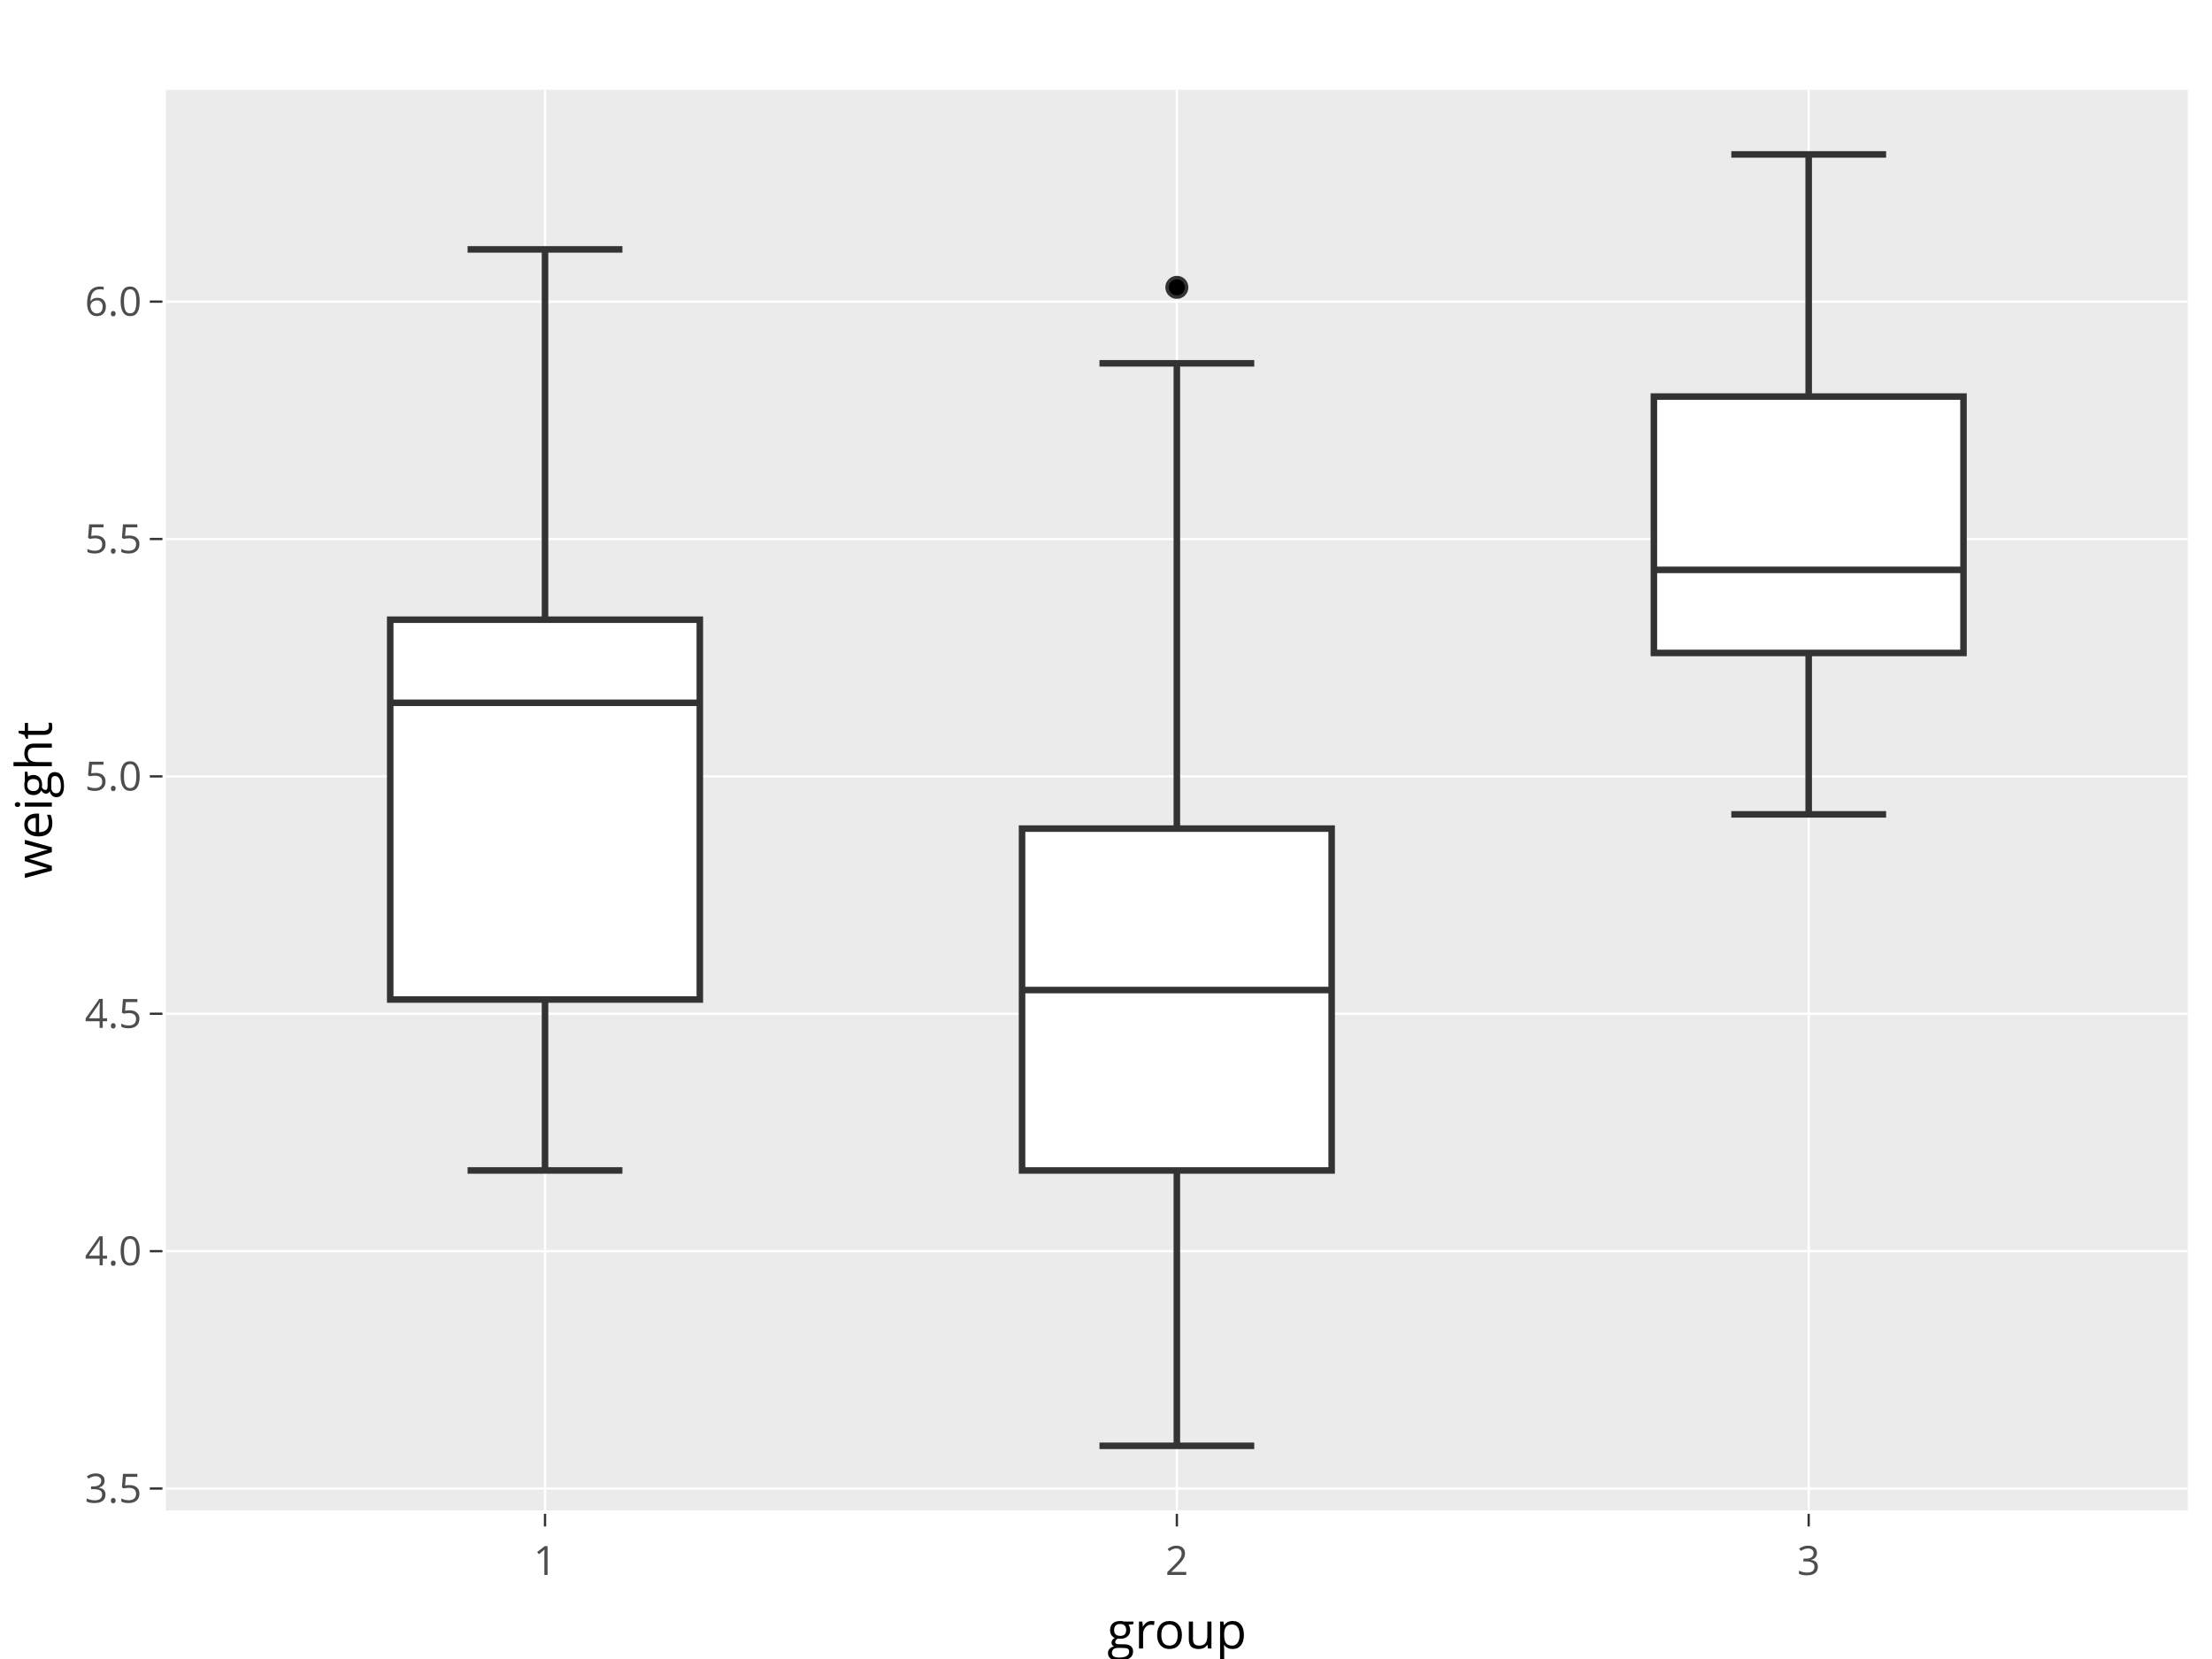
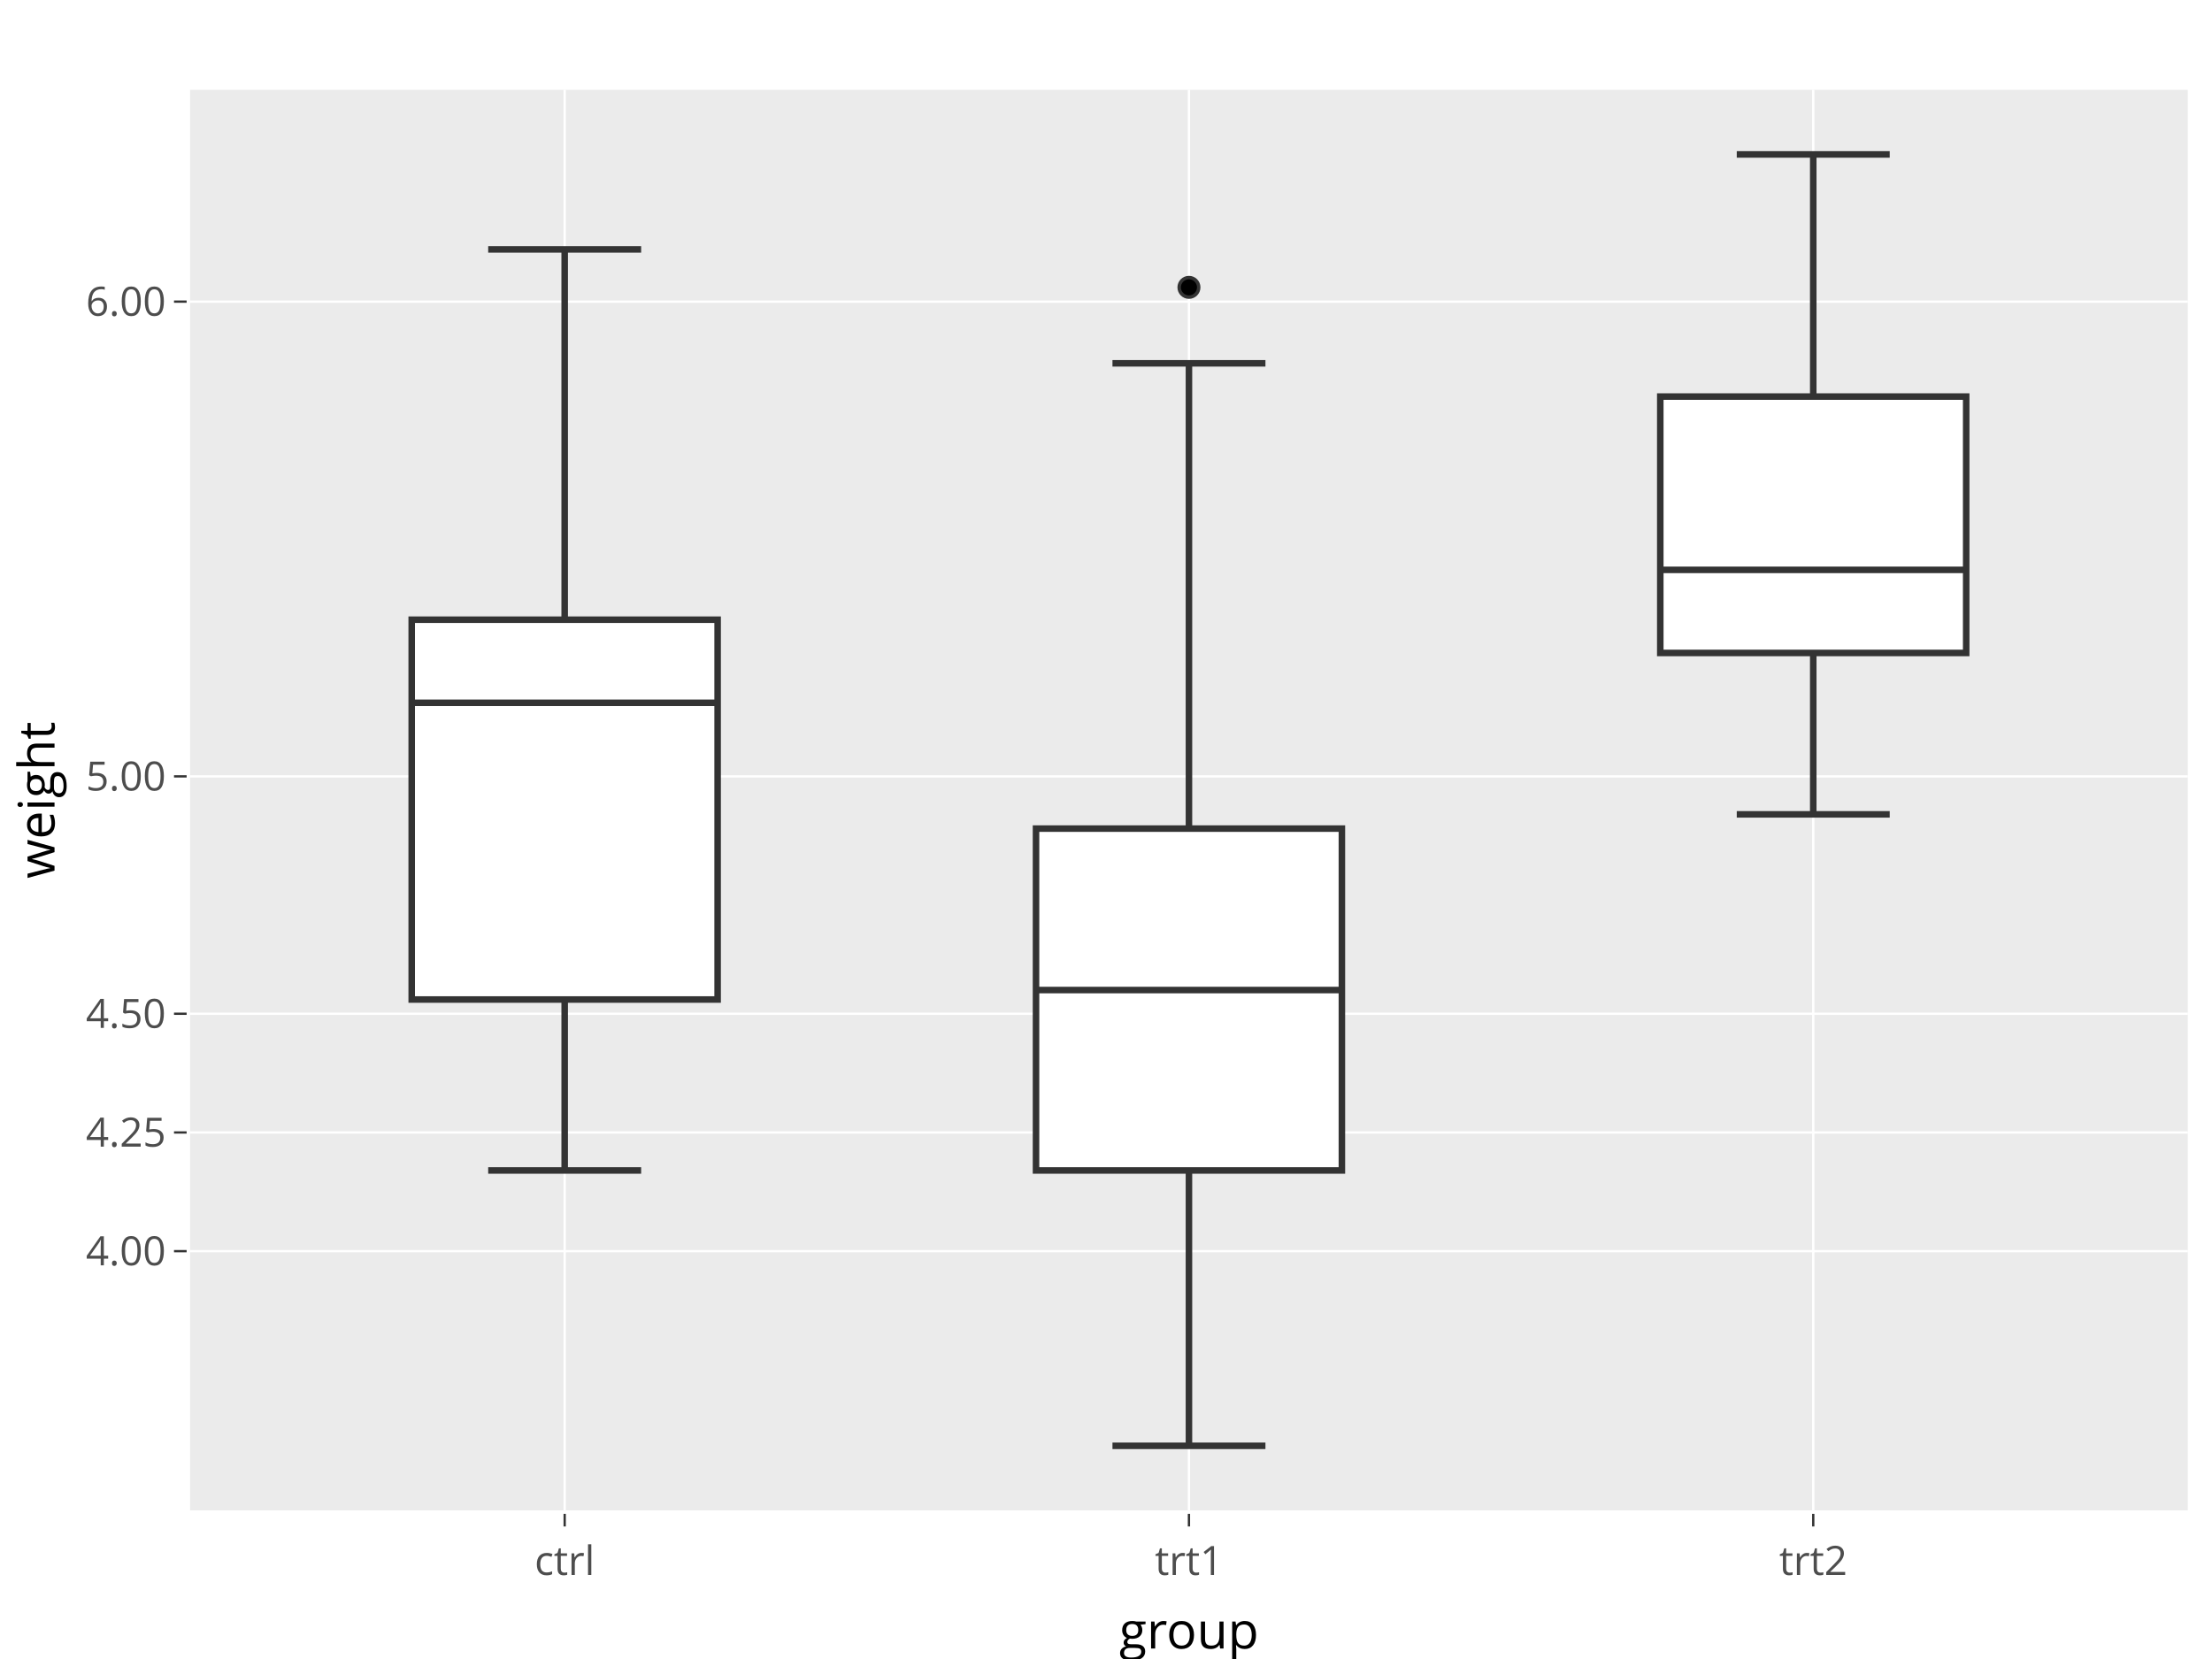
<svg xmlns="http://www.w3.org/2000/svg" class="main-svg" width="640" height="480" style="" viewBox="0 0 640 480">
  <rect x="0" y="0" width="640" height="480" style="fill: rgb(255, 255, 255); fill-opacity: 1;" />
  <defs id="defs-">
    <g class="clips">
      <clipPath id="clipxyplot" class="plotclip">
-         <rect width="585" height="411" />
+         <rect width="578" height="411" />
      </clipPath>
      <clipPath class="axesclip" id="clipx">
-         <rect x="48" y="0" width="585" height="480" />
+         <rect x="55" y="0" width="578" height="480" />
      </clipPath>
      <clipPath class="axesclip" id="clipy">
        <rect x="0" y="26" width="640" height="411" />
      </clipPath>
      <clipPath class="axesclip" id="clipxy">
-         <rect x="48" y="26" width="585" height="411" />
+         <rect x="55" y="26" width="578" height="411" />
      </clipPath>
    </g>
    <g class="gradients" />
    <g class="patterns" />
  </defs>
  <g class="bglayer">
-     <rect class="bg" x="48" y="26" width="585" height="411" style="fill: rgb(235, 235, 235); fill-opacity: 1; stroke-width: 0;" />
+     <rect class="bg" x="55" y="26" width="578" height="411" style="fill: rgb(235, 235, 235); fill-opacity: 1; stroke-width: 0;" />
  </g>
  <g class="layer-below">
    <g class="imagelayer" />
-     <g class="shapelayer" />
+     <g class="shapelayer">
+       <path data-index="0" fill-rule="evenodd" d="M55,437H633V26H55Z" style="opacity: 1; stroke: rgb(0, 0, 0); stroke-opacity: 0; fill: rgb(0, 0, 0); fill-opacity: 0; stroke-width: 0px;" />
+     </g>
  </g>
  <g class="cartesianlayer">
    <g class="subplot xy">
      <g class="layer-subplot">
        <g class="shapelayer" />
        <g class="imagelayer" />
      </g>
      <g class="gridlayer">
        <g class="x">
-           <path class="xgrid crisp" transform="translate(157.69,0)" d="M0,26v411" style="stroke: rgb(255, 255, 255); stroke-opacity: 1; stroke-width: 0.664px;" />
-           <path class="xgrid crisp" transform="translate(340.5,0)" d="M0,26v411" style="stroke: rgb(255, 255, 255); stroke-opacity: 1; stroke-width: 0.664px;" />
-           <path class="xgrid crisp" transform="translate(523.31,0)" d="M0,26v411" style="stroke: rgb(255, 255, 255); stroke-opacity: 1; stroke-width: 0.664px;" />
+           <path class="xgrid crisp" transform="translate(163.38,0)" d="M0,26v411" style="stroke: rgb(255, 255, 255); stroke-opacity: 1; stroke-width: 0.664px;" />
+           <path class="xgrid crisp" transform="translate(344,0)" d="M0,26v411" style="stroke: rgb(255, 255, 255); stroke-opacity: 1; stroke-width: 0.664px;" />
+           <path class="xgrid crisp" transform="translate(524.63,0)" d="M0,26v411" style="stroke: rgb(255, 255, 255); stroke-opacity: 1; stroke-width: 0.664px;" />
        </g>
        <g class="y">
-           <path class="ygrid crisp" transform="translate(0,430.68)" d="M48,0h585" style="stroke: rgb(255, 255, 255); stroke-opacity: 1; stroke-width: 0.664px;" />
-           <path class="ygrid crisp" transform="translate(0,362)" d="M48,0h585" style="stroke: rgb(255, 255, 255); stroke-opacity: 1; stroke-width: 0.664px;" />
-           <path class="ygrid crisp" transform="translate(0,293.31)" d="M48,0h585" style="stroke: rgb(255, 255, 255); stroke-opacity: 1; stroke-width: 0.664px;" />
-           <path class="ygrid crisp" transform="translate(0,224.63)" d="M48,0h585" style="stroke: rgb(255, 255, 255); stroke-opacity: 1; stroke-width: 0.664px;" />
-           <path class="ygrid crisp" transform="translate(0,155.95)" d="M48,0h585" style="stroke: rgb(255, 255, 255); stroke-opacity: 1; stroke-width: 0.664px;" />
-           <path class="ygrid crisp" transform="translate(0,87.27)" d="M48,0h585" style="stroke: rgb(255, 255, 255); stroke-opacity: 1; stroke-width: 0.664px;" />
+           <path class="ygrid crisp" transform="translate(0,362)" d="M55,0h578" style="stroke: rgb(255, 255, 255); stroke-opacity: 1; stroke-width: 0.664px;" />
+           <path class="ygrid crisp" transform="translate(0,327.66)" d="M55,0h578" style="stroke: rgb(255, 255, 255); stroke-opacity: 1; stroke-width: 0.664px;" />
+           <path class="ygrid crisp" transform="translate(0,293.31)" d="M55,0h578" style="stroke: rgb(255, 255, 255); stroke-opacity: 1; stroke-width: 0.664px;" />
+           <path class="ygrid crisp" transform="translate(0,224.63)" d="M55,0h578" style="stroke: rgb(255, 255, 255); stroke-opacity: 1; stroke-width: 0.664px;" />
+           <path class="ygrid crisp" transform="translate(0,87.27)" d="M55,0h578" style="stroke: rgb(255, 255, 255); stroke-opacity: 1; stroke-width: 0.664px;" />
        </g>
      </g>
      <g class="zerolinelayer" />
      <path class="xlines-below" />
      <path class="ylines-below" />
      <g class="overlines-below" />
      <g class="xaxislayer-below" />
      <g class="yaxislayer-below" />
      <g class="overaxes-below" />
-       <g class="plot" transform="translate(48,26)" clip-path="url(#clipxyplot)">
+       <g class="plot" transform="translate(55,26)" clip-path="url(#clipxyplot)">
        <g class="boxlayer mlayer">
          <g class="trace boxes" style="opacity: 1;">
-             <path class="box" d="M64.9,177.34H154.48M64.9,263.19H154.48V153.3H64.9ZM109.69,263.19V312.65M109.69,153.3V46.16M87.29,312.65H132.08M87.29,46.16H132.08" style="vector-effect: non-scaling-stroke; stroke-width: 1.89px; stroke: rgb(51, 51, 51); stroke-opacity: 1; fill: rgb(255, 255, 255); fill-opacity: 1;" />
-             <path class="box" d="M247.71,260.45H337.29M247.71,312.65H337.29V213.74H247.71ZM292.5,312.65V392.32M292.5,213.74V79.12M270.11,392.32H314.89M270.11,79.12H314.89" style="vector-effect: non-scaling-stroke; stroke-width: 1.89px; stroke: rgb(51, 51, 51); stroke-opacity: 1; fill: rgb(255, 255, 255); fill-opacity: 1;" />
-             <path class="box" d="M430.52,138.88H520.1M430.52,162.92H520.1V88.74H430.52ZM475.31,162.92V209.62M475.31,88.74V18.68M452.92,209.62H497.71M452.92,18.68H497.71" style="vector-effect: non-scaling-stroke; stroke-width: 1.89px; stroke: rgb(51, 51, 51); stroke-opacity: 1; fill: rgb(255, 255, 255); fill-opacity: 1;" />
+             <path class="box" d="M64.12,177.34H152.63M64.12,263.19H152.63V153.3H64.12ZM108.38,263.19V312.65M108.38,153.3V46.16M86.25,312.65H130.5M86.25,46.16H130.5" style="vector-effect: non-scaling-stroke; stroke-width: 1.89px; stroke: rgb(51, 51, 51); stroke-opacity: 1; fill: rgb(255, 255, 255); fill-opacity: 1;" />
+             <path class="box" d="M244.75,260.45H333.25M244.75,312.65H333.25V213.74H244.75ZM289,312.65V392.32M289,213.74V79.12M266.87,392.32H311.13M266.87,79.12H311.13" style="vector-effect: non-scaling-stroke; stroke-width: 1.89px; stroke: rgb(51, 51, 51); stroke-opacity: 1; fill: rgb(255, 255, 255); fill-opacity: 1;" />
+             <path class="box" d="M425.37,138.88H513.88M425.37,162.92H513.88V88.74H425.37ZM469.63,162.92V209.62M469.63,88.74V18.68M447.5,209.62H491.75M447.5,18.68H491.75" style="vector-effect: non-scaling-stroke; stroke-width: 1.89px; stroke: rgb(51, 51, 51); stroke-opacity: 1; fill: rgb(255, 255, 255); fill-opacity: 1;" />
            <g class="points" />
            <g class="points">
-               <path class="point" transform="translate(292.5,57.14)" d="M2.83,0A2.83,2.83 0 1,1 0,-2.83A2.83,2.83 0 0,1 2.83,0Z" style="opacity: 1; stroke-width: 1px; fill: rgb(0, 0, 0); fill-opacity: 1; stroke: rgb(51, 51, 51); stroke-opacity: 1;" />
+               <path class="point" transform="translate(289,57.14)" d="M2.83,0A2.83,2.83 0 1,1 0,-2.83A2.83,2.83 0 0,1 2.83,0Z" style="opacity: 1; stroke-width: 1px; fill: rgb(0, 0, 0); fill-opacity: 1; stroke: rgb(51, 51, 51); stroke-opacity: 1;" />
            </g>
            <g class="points" />
          </g>
        </g>
      </g>
      <g class="overplot" />
      <path class="xlines-above crisp" d="" style="fill: none; stroke-width: 1px; stroke: rgb(0, 0, 0); stroke-opacity: 0;" />
      <path class="ylines-above crisp" d="" style="fill: none; stroke-width: 1px; stroke: rgb(0, 0, 0); stroke-opacity: 0;" />
      <g class="overlines-above" />
      <g class="xaxislayer-above">
-         <path class="xtick ticks crisp" d="M0,438v3.653" transform="translate(157.69,0)" style="stroke: rgb(51, 51, 51); stroke-opacity: 1; stroke-width: 0.664px;" />
-         <path class="xtick ticks crisp" d="M0,438v3.653" transform="translate(340.5,0)" style="stroke: rgb(51, 51, 51); stroke-opacity: 1; stroke-width: 0.664px;" />
-         <path class="xtick ticks crisp" d="M0,438v3.653" transform="translate(523.31,0)" style="stroke: rgb(51, 51, 51); stroke-opacity: 1; stroke-width: 0.664px;" />
+         <path class="xtick ticks crisp" d="M0,438v3.653" transform="translate(163.38,0)" style="stroke: rgb(51, 51, 51); stroke-opacity: 1; stroke-width: 0.664px;" />
+         <path class="xtick ticks crisp" d="M0,438v3.653" transform="translate(344,0)" style="stroke: rgb(51, 51, 51); stroke-opacity: 1; stroke-width: 0.664px;" />
+         <path class="xtick ticks crisp" d="M0,438v3.653" transform="translate(524.63,0)" style="stroke: rgb(51, 51, 51); stroke-opacity: 1; stroke-width: 0.664px;" />
        <g class="xtick">
-           <text text-anchor="middle" x="0" y="455.68" transform="translate(157.69,0)" style="font-family: 'Open Sans', verdana, arial, sans-serif; font-size: 11.69px; fill: rgb(77, 77, 77); fill-opacity: 1; white-space: pre; opacity: 1;">1</text>
+           <text text-anchor="middle" x="0" y="455.68" transform="translate(163.38,0)" style="font-family: 'Open Sans', verdana, arial, sans-serif; font-size: 11.69px; fill: rgb(77, 77, 77); fill-opacity: 1; white-space: pre; opacity: 1;">ctrl</text>
        </g>
        <g class="xtick">
-           <text text-anchor="middle" x="0" y="455.68" style="font-family: 'Open Sans', verdana, arial, sans-serif; font-size: 11.69px; fill: rgb(77, 77, 77); fill-opacity: 1; white-space: pre; opacity: 1;" transform="translate(340.5,0)">2</text>
+           <text text-anchor="middle" x="0" y="455.68" style="font-family: 'Open Sans', verdana, arial, sans-serif; font-size: 11.69px; fill: rgb(77, 77, 77); fill-opacity: 1; white-space: pre; opacity: 1;" transform="translate(344,0)">trt1</text>
        </g>
        <g class="xtick">
-           <text text-anchor="middle" x="0" y="455.68" style="font-family: 'Open Sans', verdana, arial, sans-serif; font-size: 11.69px; fill: rgb(77, 77, 77); fill-opacity: 1; white-space: pre; opacity: 1;" transform="translate(523.31,0)">3</text>
+           <text text-anchor="middle" x="0" y="455.68" style="font-family: 'Open Sans', verdana, arial, sans-serif; font-size: 11.69px; fill: rgb(77, 77, 77); fill-opacity: 1; white-space: pre; opacity: 1;" transform="translate(524.63,0)">trt2</text>
        </g>
      </g>
      <g class="yaxislayer-above">
-         <path class="ytick ticks crisp" d="M47,0h-3.653" transform="translate(0,430.68)" style="stroke: rgb(51, 51, 51); stroke-opacity: 1; stroke-width: 0.664px;" />
-         <path class="ytick ticks crisp" d="M47,0h-3.653" transform="translate(0,362)" style="stroke: rgb(51, 51, 51); stroke-opacity: 1; stroke-width: 0.664px;" />
-         <path class="ytick ticks crisp" d="M47,0h-3.653" transform="translate(0,293.31)" style="stroke: rgb(51, 51, 51); stroke-opacity: 1; stroke-width: 0.664px;" />
-         <path class="ytick ticks crisp" d="M47,0h-3.653" transform="translate(0,224.63)" style="stroke: rgb(51, 51, 51); stroke-opacity: 1; stroke-width: 0.664px;" />
-         <path class="ytick ticks crisp" d="M47,0h-3.653" transform="translate(0,155.95)" style="stroke: rgb(51, 51, 51); stroke-opacity: 1; stroke-width: 0.664px;" />
-         <path class="ytick ticks crisp" d="M47,0h-3.653" transform="translate(0,87.27)" style="stroke: rgb(51, 51, 51); stroke-opacity: 1; stroke-width: 0.664px;" />
+         <path class="ytick ticks crisp" d="M54,0h-3.653" transform="translate(0,362)" style="stroke: rgb(51, 51, 51); stroke-opacity: 1; stroke-width: 0.664px;" />
+         <path class="ytick ticks crisp" d="M54,0h-3.653" transform="translate(0,327.66)" style="stroke: rgb(51, 51, 51); stroke-opacity: 1; stroke-width: 0.664px;" />
+         <path class="ytick ticks crisp" d="M54,0h-3.653" transform="translate(0,293.31)" style="stroke: rgb(51, 51, 51); stroke-opacity: 1; stroke-width: 0.664px;" />
+         <path class="ytick ticks crisp" d="M54,0h-3.653" transform="translate(0,224.63)" style="stroke: rgb(51, 51, 51); stroke-opacity: 1; stroke-width: 0.664px;" />
+         <path class="ytick ticks crisp" d="M54,0h-3.653" transform="translate(0,87.27)" style="stroke: rgb(51, 51, 51); stroke-opacity: 1; stroke-width: 0.664px;" />
        <g class="ytick">
-           <text text-anchor="end" x="41.009" y="4.091" transform="translate(0,430.68)" style="font-family: 'Open Sans', verdana, arial, sans-serif; font-size: 11.69px; fill: rgb(77, 77, 77); fill-opacity: 1; white-space: pre; opacity: 1;">3.5</text>
+           <text text-anchor="end" x="48.009" y="4.091" transform="translate(0,362)" style="font-family: 'Open Sans', verdana, arial, sans-serif; font-size: 11.69px; fill: rgb(77, 77, 77); fill-opacity: 1; white-space: pre; opacity: 1;">4.00</text>
        </g>
        <g class="ytick">
-           <text text-anchor="end" x="41.009" y="4.091" style="font-family: 'Open Sans', verdana, arial, sans-serif; font-size: 11.69px; fill: rgb(77, 77, 77); fill-opacity: 1; white-space: pre; opacity: 1;" transform="translate(0,362)">4.0</text>
+           <text text-anchor="end" x="48.009" y="4.091" style="font-family: 'Open Sans', verdana, arial, sans-serif; font-size: 11.69px; fill: rgb(77, 77, 77); fill-opacity: 1; white-space: pre; opacity: 1;" transform="translate(0,327.66)">4.25</text>
        </g>
        <g class="ytick">
-           <text text-anchor="end" x="41.009" y="4.091" style="font-family: 'Open Sans', verdana, arial, sans-serif; font-size: 11.69px; fill: rgb(77, 77, 77); fill-opacity: 1; white-space: pre; opacity: 1;" transform="translate(0,293.31)">4.5</text>
+           <text text-anchor="end" x="48.009" y="4.091" style="font-family: 'Open Sans', verdana, arial, sans-serif; font-size: 11.69px; fill: rgb(77, 77, 77); fill-opacity: 1; white-space: pre; opacity: 1;" transform="translate(0,293.31)">4.50</text>
        </g>
        <g class="ytick">
-           <text text-anchor="end" x="41.009" y="4.091" style="font-family: 'Open Sans', verdana, arial, sans-serif; font-size: 11.69px; fill: rgb(77, 77, 77); fill-opacity: 1; white-space: pre; opacity: 1;" transform="translate(0,224.63)">5.0</text>
+           <text text-anchor="end" x="48.009" y="4.091" style="font-family: 'Open Sans', verdana, arial, sans-serif; font-size: 11.69px; fill: rgb(77, 77, 77); fill-opacity: 1; white-space: pre; opacity: 1;" transform="translate(0,224.63)">5.00</text>
        </g>
        <g class="ytick">
-           <text text-anchor="end" x="41.009" y="4.091" style="font-family: 'Open Sans', verdana, arial, sans-serif; font-size: 11.69px; fill: rgb(77, 77, 77); fill-opacity: 1; white-space: pre; opacity: 1;" transform="translate(0,155.95)">5.5</text>
-         </g>
-         <g class="ytick">
-           <text text-anchor="end" x="41.009" y="4.091" style="font-family: 'Open Sans', verdana, arial, sans-serif; font-size: 11.69px; fill: rgb(77, 77, 77); fill-opacity: 1; white-space: pre; opacity: 1;" transform="translate(0,87.27)">6.0</text>
+           <text text-anchor="end" x="48.009" y="4.091" style="font-family: 'Open Sans', verdana, arial, sans-serif; font-size: 11.69px; fill: rgb(77, 77, 77); fill-opacity: 1; white-space: pre; opacity: 1;" transform="translate(0,87.27)">6.00</text>
        </g>
      </g>
      <g class="overaxes-above" />
    </g>
  </g>
  <g class="polarlayer" />
  <g class="smithlayer" />
  <g class="ternarylayer" />
  <g class="geolayer" />
  <g class="funnelarealayer" />
  <g class="pielayer" />
  <g class="iciclelayer" />
  <g class="treemaplayer" />
  <g class="sunburstlayer" />
  <g class="glimages" />
  <defs id="topdefs-">
    <g class="clips" />
  </defs>
  <g class="layer-above">
    <g class="imagelayer" />
-     <g class="shapelayer">
-       <path data-index="0" fill-rule="evenodd" d="M48,437H633V26H48Z" style="opacity: 1; stroke: rgb(0, 0, 0); stroke-opacity: 0; fill: rgb(0, 0, 0); fill-opacity: 0; stroke-width: 0px;" />
-     </g>
+     <g class="shapelayer" />
  </g>
  <g class="infolayer">
    <g class="g-gtitle" />
    <g class="g-xtitle" transform="translate(0,-13.86687)">
-       <text class="xtitle" x="340.5" y="490.836" text-anchor="middle" style="font-family: 'Open Sans', verdana, arial, sans-serif; font-size: 14.61px; fill: rgb(0, 0, 0); opacity: 1; font-weight: normal; white-space: pre;">group</text>
+       <text class="xtitle" x="344" y="490.836" text-anchor="middle" style="font-family: 'Open Sans', verdana, arial, sans-serif; font-size: 14.61px; fill: rgb(0, 0, 0); opacity: 1; font-weight: normal; white-space: pre;">group</text>
    </g>
-     <g class="g-ytitle" transform="translate(6.223633,0)">
-       <text class="ytitle" transform="rotate(-90,8.776256,231.5)" x="8.776" y="231.5" text-anchor="middle" style="font-family: 'Open Sans', verdana, arial, sans-serif; font-size: 14.61px; fill: rgb(0, 0, 0); opacity: 1; font-weight: normal; white-space: pre;">weight</text>
+     <g class="g-ytitle">
+       <text class="ytitle" transform="rotate(-90,15.77626,231.5)" x="15.776" y="231.5" text-anchor="middle" style="font-family: 'Open Sans', verdana, arial, sans-serif; font-size: 14.61px; fill: rgb(0, 0, 0); opacity: 1; font-weight: normal; white-space: pre;">weight</text>
    </g>
  </g>
</svg>
